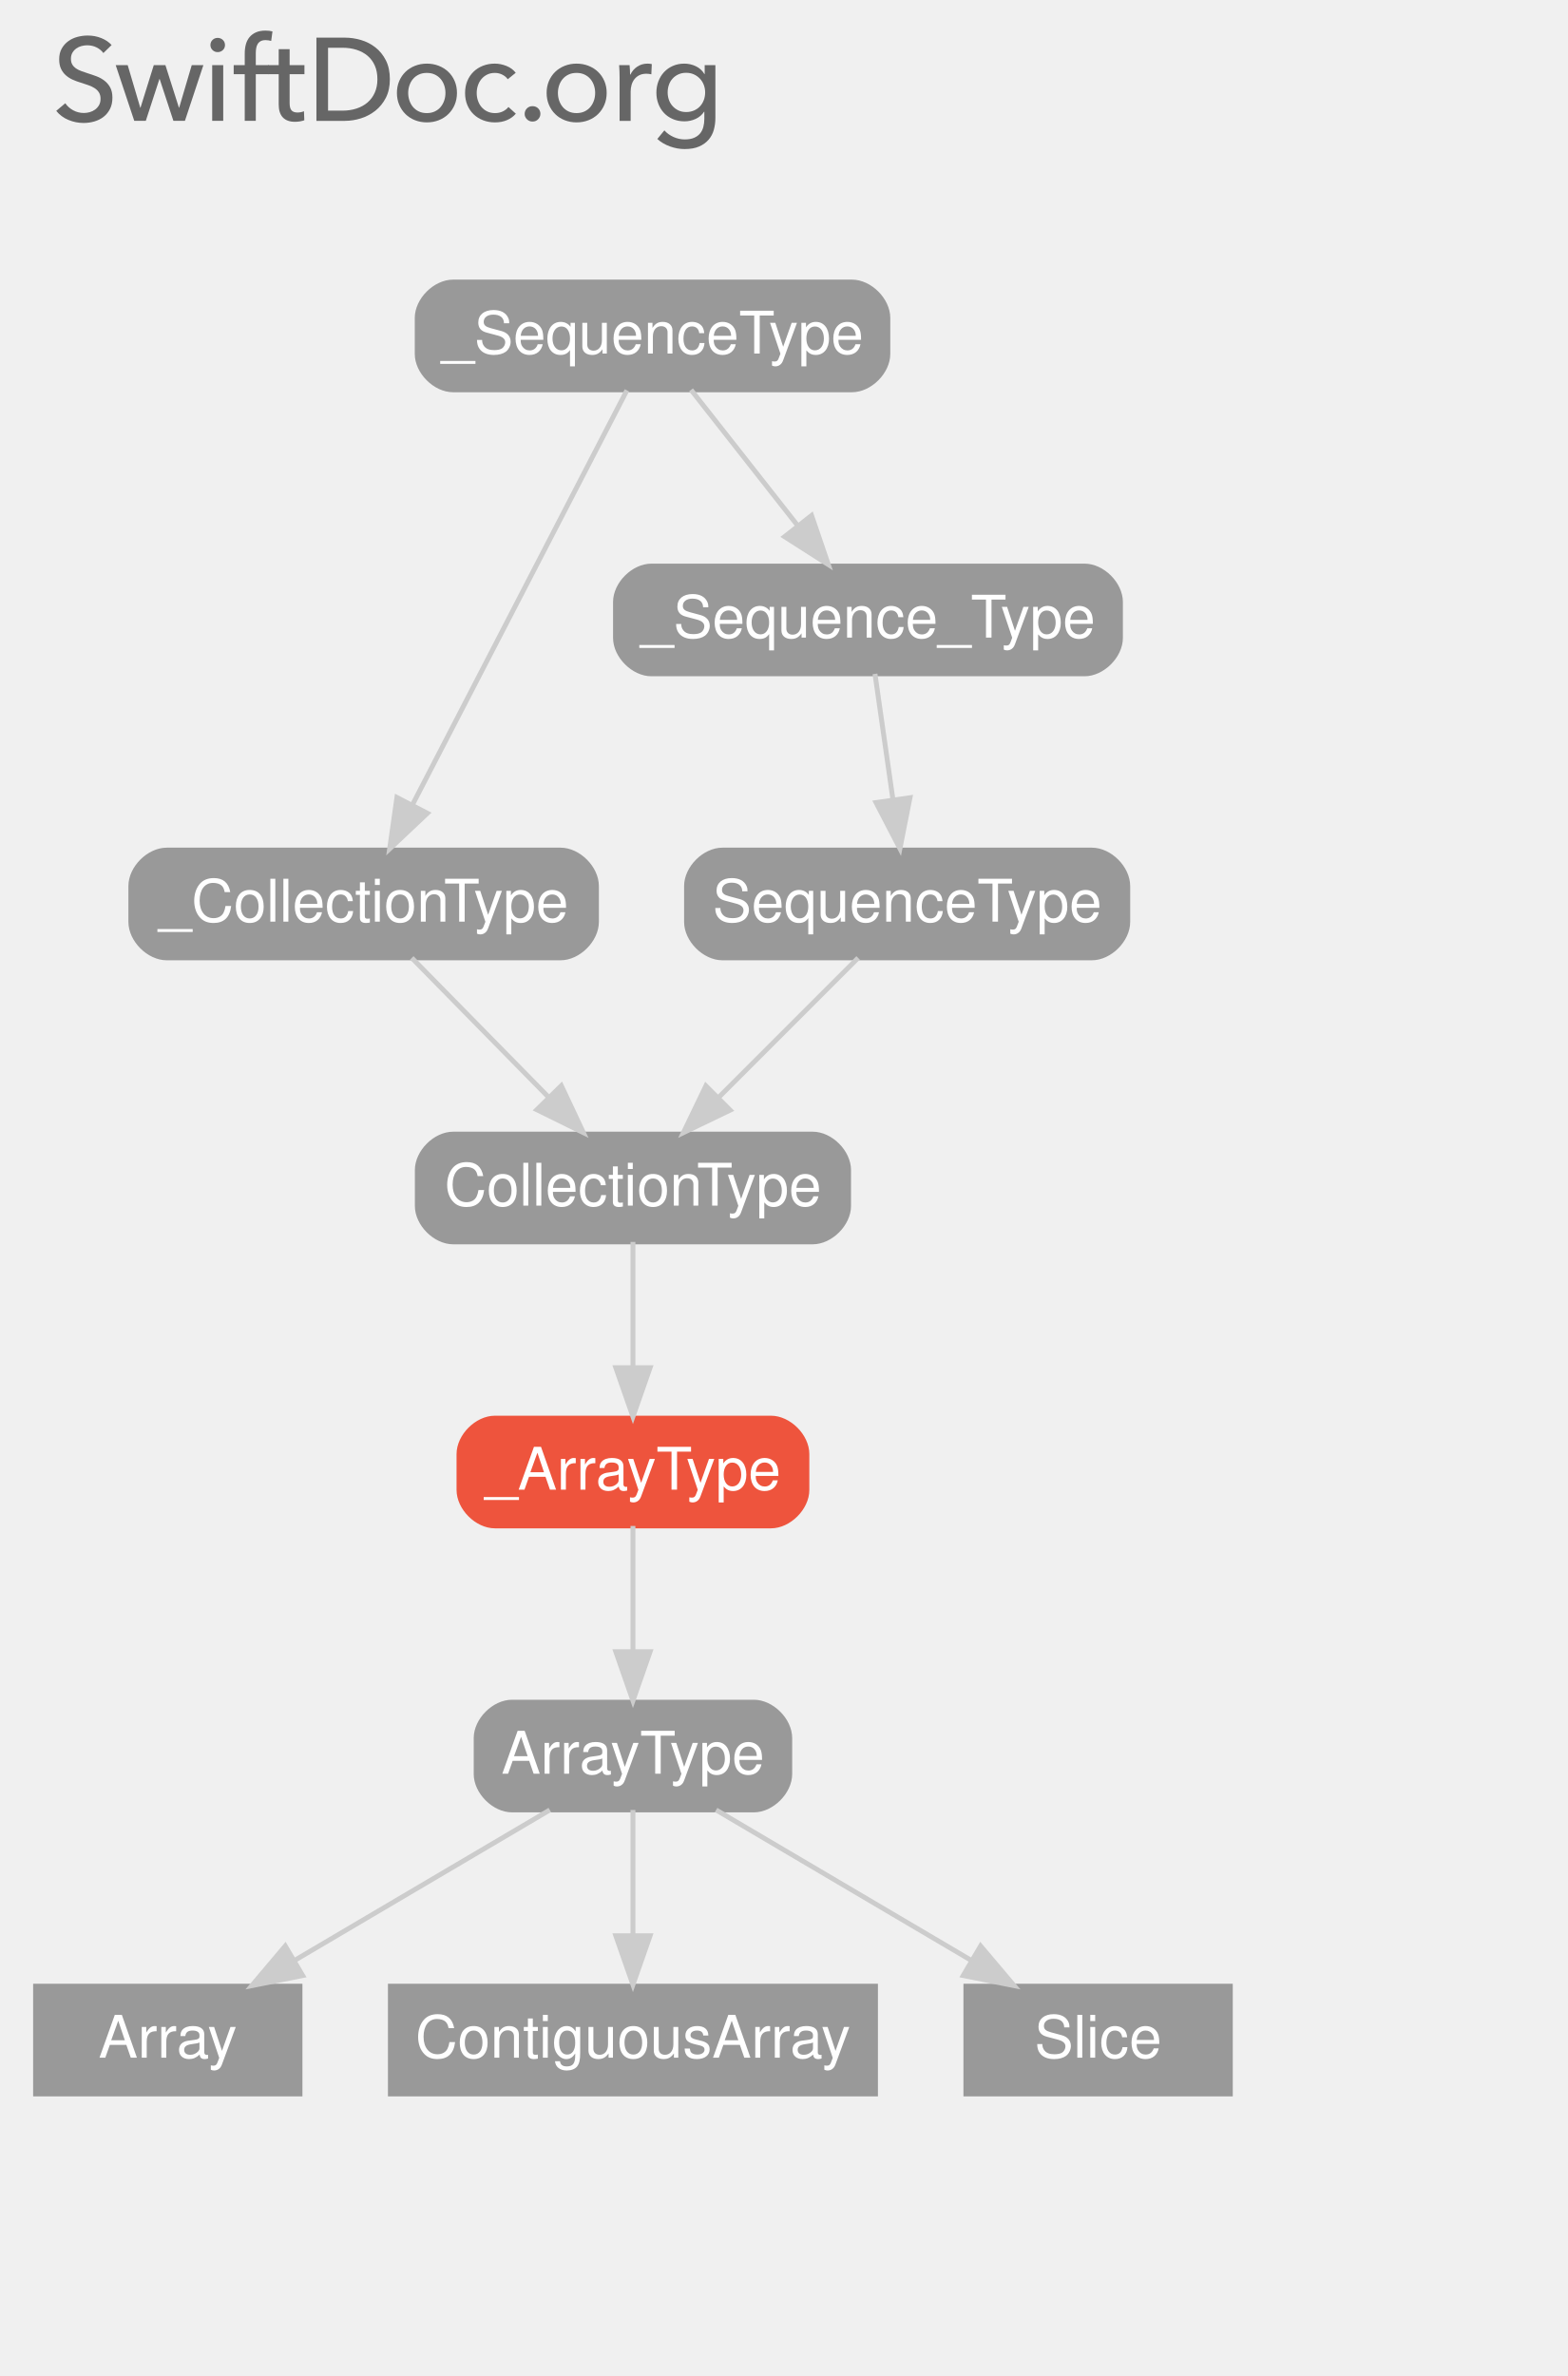
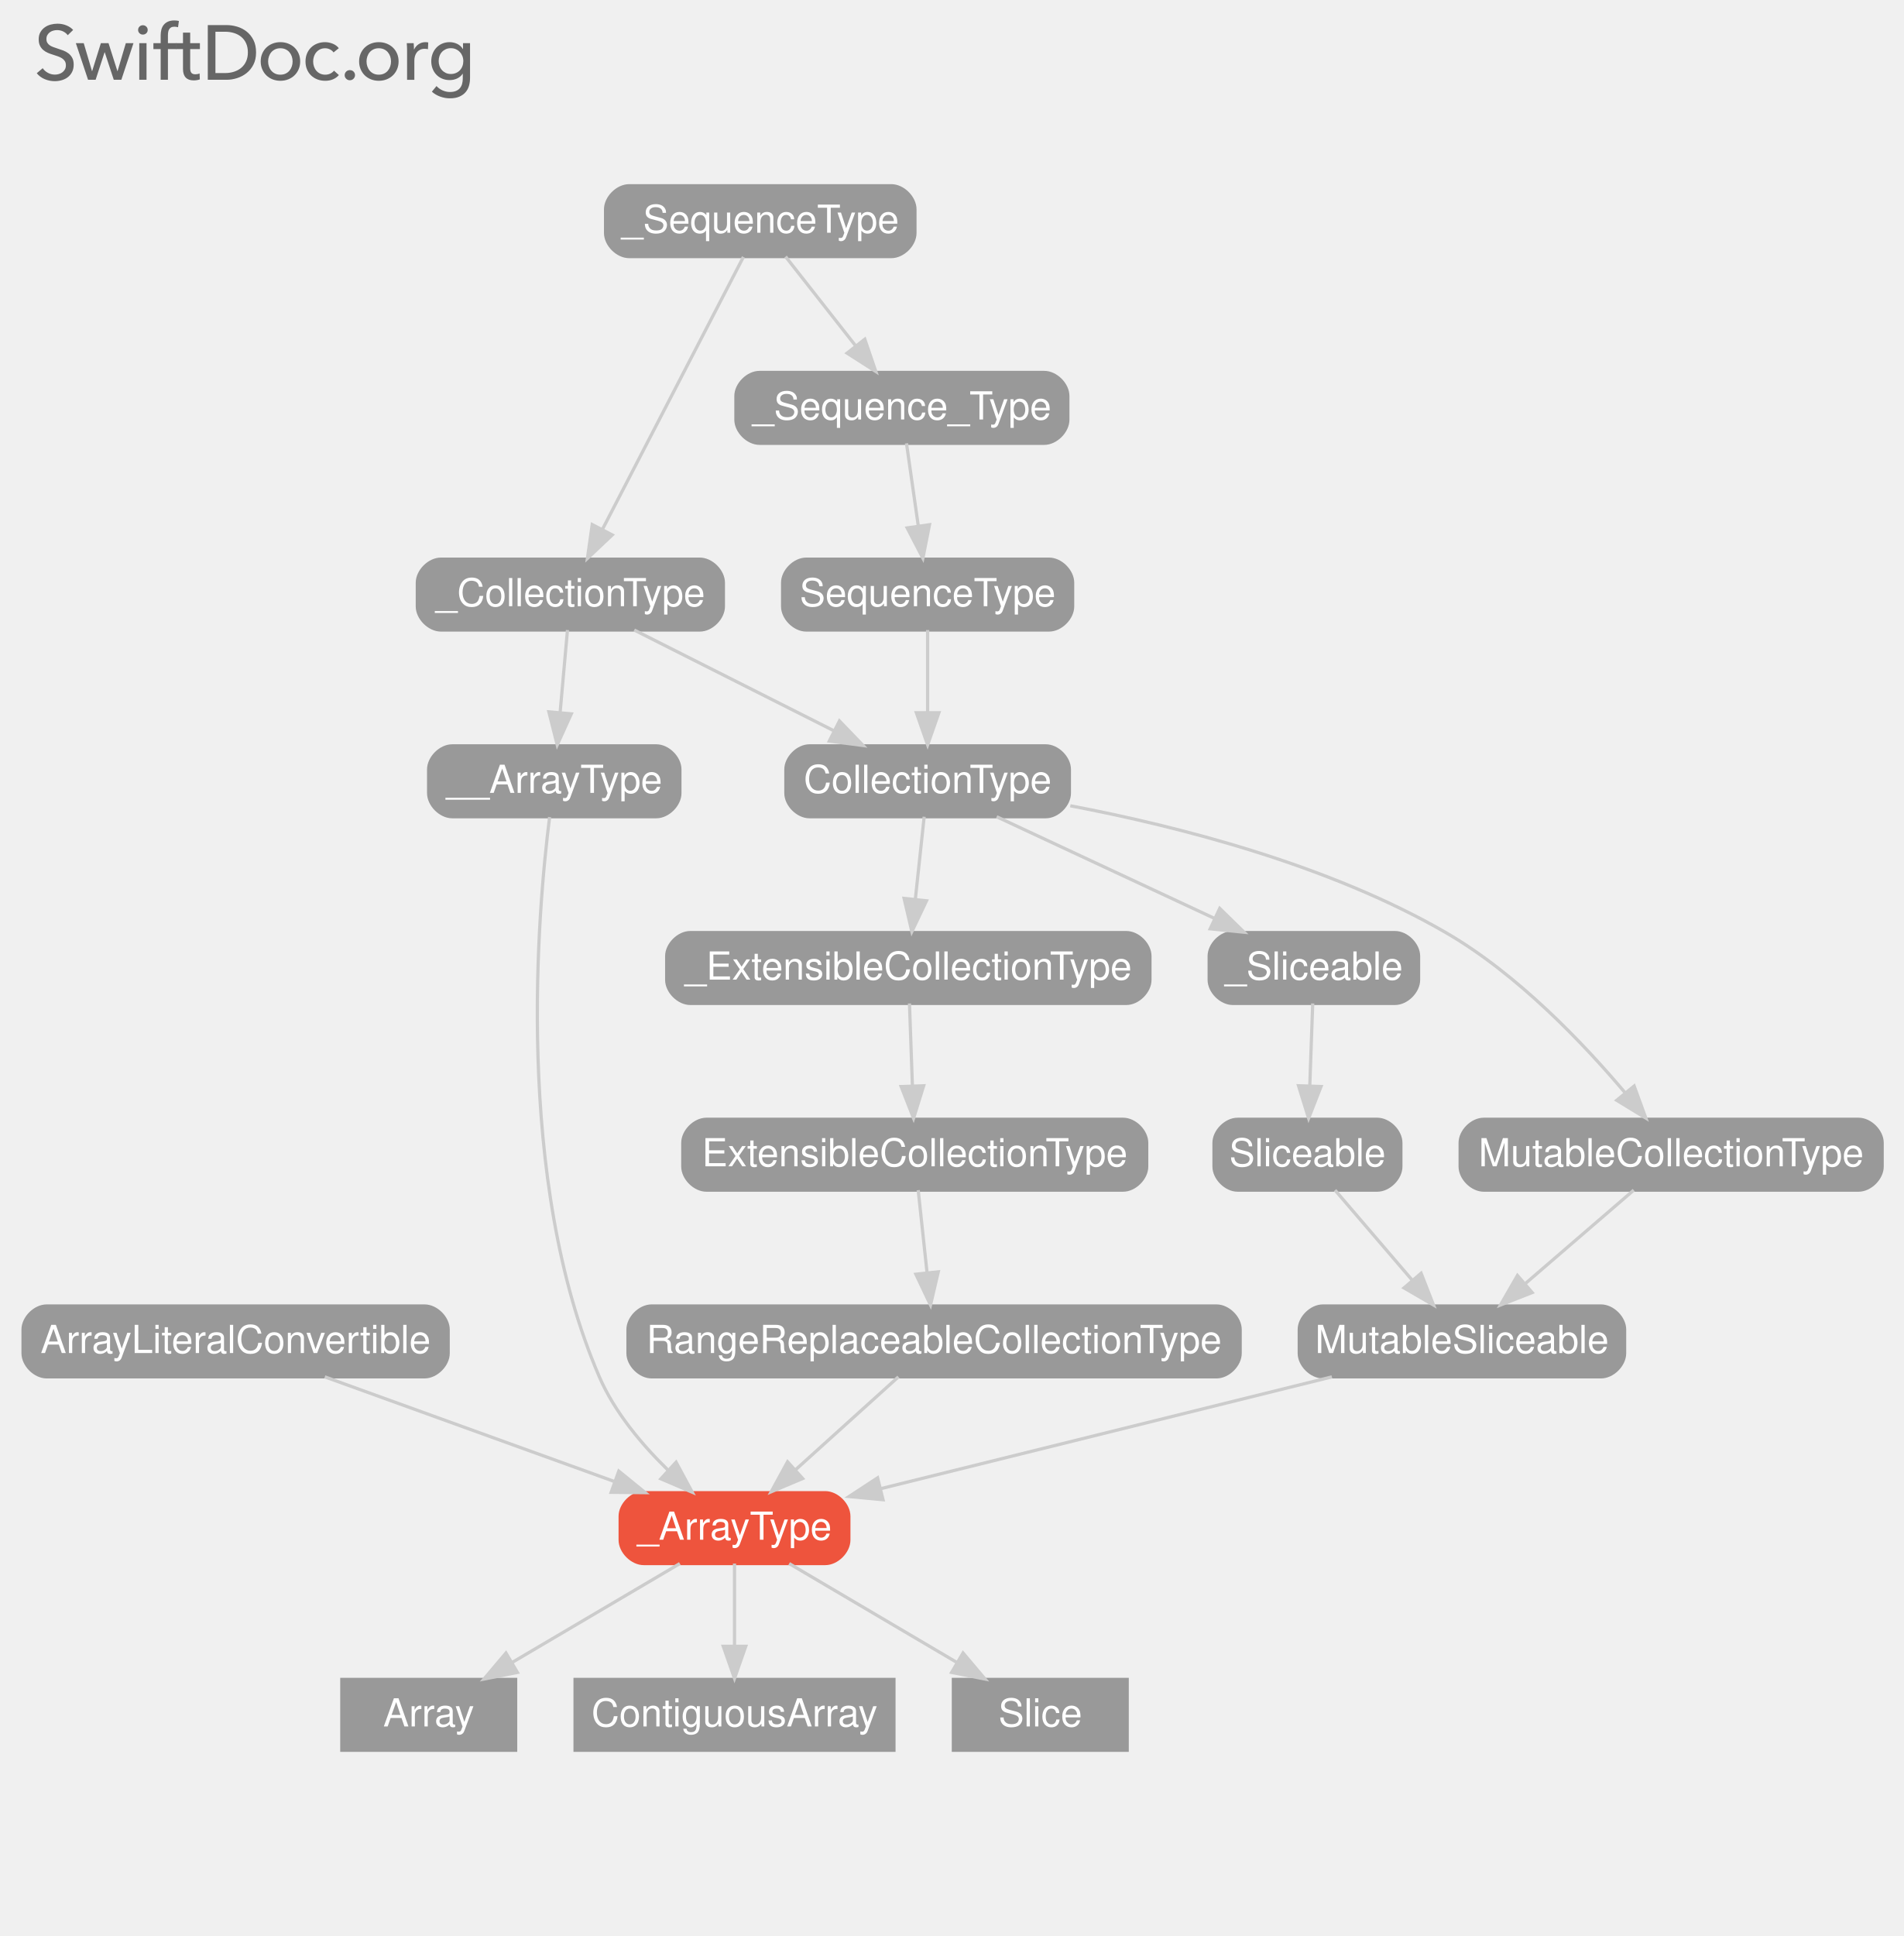
- <svg xmlns="http://www.w3.org/2000/svg" xmlns:xlink="http://www.w3.org/1999/xlink" width="320pt" height="485pt" viewBox="0.00 0.00 320.0 485.20">
-   <g id="graph0" class="graph" transform="scale(1 1) rotate(0) translate(7.2 427.6)">
-     <g transform="translate(0 -427.6)">
+ <svg xmlns="http://www.w3.org/2000/svg" xmlns:xlink="http://www.w3.org/1999/xlink" width="591pt" height="601pt" viewBox="0.00 0.00 591.40 601.20">
+   <g id="graph0" class="graph" transform="scale(1 1) rotate(0) translate(7.2 543.6)">
+     <g transform="translate(0 -543.6)">
      <g>
        <path fill="#666666" d="M13.846,10.832c-0.336-0.464-0.792-0.844-1.368-1.14s-1.224-0.444-1.944-0.444         c-0.384,0-0.772,0.052-1.164,0.156C8.977,9.509,8.622,9.677,8.301,9.908c-0.32,0.232-0.58,0.52-0.78,0.864         c-0.2,0.344-0.3,0.756-0.3,1.236c0,0.464,0.092,0.852,0.276,1.164c0.184,0.312,0.432,0.576,0.744,0.792s0.68,0.4,1.104,0.552         c0.423,0.152,0.876,0.309,1.356,0.468c0.576,0.177,1.16,0.376,1.752,0.601c0.592,0.224,1.128,0.52,1.608,0.888         s0.872,0.828,1.176,1.38s0.456,1.252,0.456,2.101c0,0.88-0.164,1.644-0.492,2.292c-0.328,0.647-0.765,1.184-1.308,1.607         c-0.544,0.424-1.172,0.74-1.884,0.948s-1.444,0.312-2.196,0.312c-1.072,0-2.108-0.208-3.108-0.624         c-1-0.415-1.828-1.031-2.484-1.848l1.848-1.56c0.4,0.592,0.936,1.071,1.608,1.439c0.672,0.368,1.399,0.552,2.184,0.552         c0.4,0,0.8-0.056,1.2-0.168c0.4-0.111,0.764-0.288,1.092-0.527c0.328-0.24,0.596-0.54,0.804-0.9         c0.208-0.36,0.312-0.796,0.312-1.308s-0.108-0.94-0.324-1.284c-0.216-0.344-0.508-0.636-0.876-0.876s-0.796-0.444-1.284-0.612         c-0.488-0.168-1.004-0.34-1.548-0.516c-0.544-0.16-1.08-0.356-1.608-0.588c-0.528-0.232-1-0.528-1.416-0.889         c-0.416-0.359-0.752-0.804-1.008-1.332c-0.256-0.527-0.384-1.184-0.384-1.968c0-0.848,0.172-1.576,0.516-2.184         c0.344-0.608,0.792-1.112,1.344-1.512c0.552-0.4,1.176-0.692,1.872-0.876c0.696-0.184,1.396-0.276,2.1-0.276         c0.992,0,1.92,0.176,2.784,0.528c0.864,0.352,1.56,0.824,2.088,1.416L13.846,10.832z" />
        <path fill="#666666" d="M18.813,13.304l2.568,8.688h0.048l2.712-8.688h2.376l2.76,8.688h0.048l2.568-8.688h2.376L30.501,24.68         h-2.352l-2.808-8.544h-0.048l-2.784,8.544h-2.352l-3.792-11.376H18.813z" />
        <path fill="#666666" d="M38.685,9.2c0,0.416-0.147,0.76-0.44,1.032c-0.294,0.272-0.647,0.408-1.06,0.408s-0.762-0.14-1.047-0.42         c-0.286-0.28-0.429-0.62-0.429-1.02c0-0.416,0.143-0.764,0.429-1.044c0.286-0.28,0.635-0.42,1.047-0.42s0.766,0.14,1.06,0.42         C38.538,8.437,38.685,8.784,38.685,9.2z M38.325,24.68h-2.256V13.304h2.256V24.68z" />
        <path fill="#666666" d="M47.613,15.152h-2.64v9.528h-2.256v-9.528h-2.256v-1.848h2.256v-2.376c0-0.672,0.076-1.292,0.228-1.86         c0.152-0.568,0.4-1.06,0.744-1.476c0.344-0.416,0.784-0.744,1.32-0.984c0.536-0.24,1.188-0.36,1.956-0.36         c0.544,0,1.016,0.056,1.416,0.168l-0.264,1.944c-0.176-0.048-0.352-0.088-0.528-0.12c-0.176-0.032-0.376-0.048-0.6-0.048         c-0.432,0-0.78,0.076-1.044,0.228c-0.264,0.152-0.468,0.356-0.612,0.612s-0.24,0.548-0.288,0.876         c-0.048,0.328-0.072,0.668-0.072,1.02v2.376h2.64V15.152z" />
        <path fill="#666666" d="M54.909,15.152h-3.024v5.91c0,0.687,0.128,1.177,0.384,1.472c0.256,0.295,0.664,0.442,1.224,0.442         c0.208,0,0.432-0.021,0.672-0.065c0.24-0.044,0.456-0.11,0.648-0.198l0.072,1.848c-0.272,0.096-0.572,0.172-0.9,0.229         c-0.328,0.056-0.668,0.084-1.02,0.084c-1.072,0-1.892-0.296-2.46-0.889c-0.568-0.592-0.852-1.479-0.852-2.664v-6.168h-2.184         v-1.848h2.184V10.04h2.232v3.264h3.024V15.152z" />
        <path fill="#666666" d="M57.356,7.688h5.832c1.088,0,2.176,0.16,3.264,0.48c1.088,0.32,2.072,0.824,2.952,1.512         s1.592,1.568,2.136,2.64c0.544,1.072,0.816,2.36,0.816,3.864c0,1.456-0.272,2.716-0.816,3.78s-1.256,1.943-2.136,2.64         s-1.864,1.216-2.952,1.561c-1.088,0.344-2.176,0.516-3.264,0.516h-5.832V7.688z M59.732,22.593h2.976         c1.024,0,1.972-0.145,2.844-0.432c0.872-0.288,1.624-0.704,2.256-1.248c0.632-0.544,1.124-1.216,1.476-2.017         c0.352-0.8,0.528-1.704,0.528-2.712c0-1.056-0.176-1.983-0.528-2.784c-0.353-0.8-0.844-1.468-1.476-2.004         c-0.632-0.536-1.384-0.944-2.256-1.224s-1.82-0.42-2.844-0.42h-2.976V22.593z" />
        <path fill="#666666" d="M86.06,18.969c0,0.88-0.156,1.688-0.468,2.424c-0.312,0.736-0.744,1.372-1.296,1.908         c-0.552,0.536-1.204,0.952-1.956,1.248c-0.752,0.296-1.56,0.443-2.424,0.443c-0.864,0-1.672-0.147-2.424-0.443         c-0.752-0.296-1.4-0.712-1.944-1.248c-0.544-0.536-0.972-1.172-1.284-1.908c-0.312-0.735-0.468-1.544-0.468-2.424         s0.156-1.684,0.468-2.412c0.312-0.728,0.74-1.356,1.284-1.884c0.543-0.528,1.191-0.939,1.944-1.236         c0.752-0.296,1.56-0.444,2.424-0.444c0.864,0,1.672,0.148,2.424,0.444c0.752,0.297,1.404,0.708,1.956,1.236         c0.552,0.527,0.984,1.156,1.296,1.884C85.904,17.285,86.06,18.089,86.06,18.969z M83.708,18.98c0-0.542-0.084-1.061-0.252-1.556         c-0.169-0.494-0.414-0.929-0.734-1.304s-0.718-0.674-1.192-0.897s-1.015-0.335-1.625-0.335c-0.61,0-1.152,0.111-1.625,0.335         c-0.474,0.224-0.871,0.522-1.191,0.897c-0.321,0.375-0.566,0.81-0.734,1.304C76.184,17.92,76.1,18.438,76.1,18.98         c0,0.543,0.084,1.062,0.253,1.556c0.168,0.495,0.413,0.934,0.734,1.316c0.321,0.383,0.718,0.686,1.191,0.909         c0.473,0.224,1.015,0.335,1.625,0.335c0.61,0,1.151-0.111,1.625-0.335s0.871-0.526,1.192-0.909s0.565-0.821,0.734-1.316         C83.624,20.042,83.708,19.523,83.708,18.98z" />
        <path fill="#666666" d="M96.428,16.184c-0.24-0.368-0.6-0.676-1.08-0.924s-0.992-0.372-1.536-0.372         c-0.592,0-1.116,0.112-1.572,0.336c-0.456,0.225-0.844,0.524-1.164,0.9c-0.32,0.376-0.564,0.812-0.732,1.308         s-0.252,1.017-0.252,1.56c0,0.545,0.084,1.064,0.252,1.561s0.412,0.933,0.732,1.308c0.32,0.376,0.712,0.677,1.176,0.9         c0.464,0.225,0.992,0.336,1.584,0.336c0.576,0,1.1-0.111,1.572-0.336c0.472-0.224,0.86-0.528,1.164-0.912l1.512,1.368         c-0.48,0.561-1.08,0.996-1.8,1.308c-0.72,0.312-1.536,0.468-2.448,0.468c-0.88,0-1.692-0.144-2.436-0.432         c-0.744-0.288-1.388-0.691-1.932-1.212c-0.544-0.52-0.972-1.147-1.284-1.884s-0.468-1.561-0.468-2.473         c0-0.896,0.152-1.711,0.456-2.447c0.304-0.736,0.728-1.368,1.272-1.896c0.543-0.527,1.188-0.936,1.932-1.224         c0.744-0.288,1.548-0.433,2.412-0.433c0.8,0,1.596,0.16,2.388,0.48s1.419,0.784,1.884,1.392L96.428,16.184z" />
        <path fill="#666666" d="M103.1,23.24c0,0.417-0.152,0.784-0.456,1.104c-0.304,0.32-0.688,0.479-1.152,0.479         c-0.448,0-0.828-0.155-1.14-0.468c-0.312-0.312-0.468-0.676-0.468-1.092c0-0.432,0.152-0.804,0.456-1.116         c0.304-0.312,0.688-0.468,1.152-0.468c0.464,0,0.848,0.152,1.152,0.456C102.947,22.44,103.1,22.808,103.1,23.24z" />
        <path fill="#666666" d="M116.635,18.969c0,0.88-0.156,1.688-0.468,2.424c-0.312,0.736-0.744,1.372-1.296,1.908         c-0.552,0.536-1.204,0.952-1.956,1.248c-0.752,0.296-1.56,0.443-2.424,0.443c-0.864,0-1.672-0.147-2.424-0.443         c-0.752-0.296-1.4-0.712-1.944-1.248c-0.544-0.536-0.972-1.172-1.284-1.908c-0.312-0.735-0.468-1.544-0.468-2.424         s0.156-1.684,0.468-2.412c0.312-0.728,0.74-1.356,1.284-1.884c0.543-0.528,1.191-0.939,1.944-1.236         c0.752-0.296,1.56-0.444,2.424-0.444c0.864,0,1.672,0.148,2.424,0.444c0.752,0.297,1.404,0.708,1.956,1.236         c0.552,0.527,0.984,1.156,1.296,1.884C116.479,17.285,116.635,18.089,116.635,18.969z M114.283,18.98         c0-0.542-0.084-1.061-0.252-1.556c-0.169-0.494-0.414-0.929-0.734-1.304s-0.718-0.674-1.192-0.897s-1.015-0.335-1.625-0.335         c-0.61,0-1.152,0.111-1.625,0.335c-0.474,0.224-0.871,0.522-1.191,0.897c-0.321,0.375-0.566,0.81-0.734,1.304         c-0.169,0.495-0.253,1.014-0.253,1.556c0,0.543,0.084,1.062,0.253,1.556c0.168,0.495,0.413,0.934,0.734,1.316         c0.321,0.383,0.718,0.686,1.191,0.909c0.473,0.224,1.015,0.335,1.625,0.335c0.61,0,1.151-0.111,1.625-0.335         s0.871-0.526,1.192-0.909s0.565-0.821,0.734-1.316C114.199,20.042,114.283,19.523,114.283,18.98z" />
        <path fill="#666666" d="M119.251,14.577c-0.016-0.48-0.04-0.904-0.072-1.272h2.136c0.032,0.288,0.056,0.62,0.072,0.996         c0.016,0.376,0.024,0.684,0.024,0.924h0.072c0.32-0.672,0.788-1.212,1.404-1.62c0.616-0.408,1.308-0.612,2.076-0.612         c0.352,0,0.648,0.033,0.888,0.097l-0.096,2.088c-0.32-0.08-0.664-0.12-1.032-0.12c-0.544,0-1.016,0.101-1.416,0.3         c-0.4,0.2-0.732,0.468-0.996,0.805c-0.264,0.336-0.46,0.724-0.588,1.163c-0.128,0.44-0.192,0.9-0.192,1.381v5.976h-2.256v-8.928         C119.275,15.449,119.267,15.056,119.251,14.577z" />
        <path fill="#666666" d="M128.419,26.625c0.496,0.56,1.116,1.008,1.86,1.344c0.744,0.336,1.508,0.504,2.292,0.504         c0.752,0,1.384-0.108,1.896-0.324s0.924-0.512,1.236-0.888s0.536-0.82,0.672-1.332c0.136-0.513,0.204-1.064,0.204-1.656v-1.464         h-0.048c-0.416,0.641-0.984,1.128-1.704,1.464c-0.72,0.336-1.488,0.504-2.304,0.504c-0.864,0-1.652-0.151-2.364-0.456         c-0.712-0.304-1.316-0.72-1.812-1.248c-0.496-0.527-0.88-1.147-1.152-1.859s-0.408-1.477-0.408-2.292         c0-0.816,0.136-1.584,0.408-2.305c0.272-0.72,0.656-1.348,1.152-1.884c0.496-0.535,1.096-0.96,1.8-1.271         c0.704-0.312,1.488-0.469,2.352-0.469c0.816,0,1.596,0.177,2.34,0.528c0.744,0.353,1.332,0.888,1.764,1.608h0.048v-1.824h2.184         v10.8c0,0.832-0.104,1.628-0.312,2.388c-0.208,0.76-0.56,1.433-1.056,2.017s-1.144,1.052-1.944,1.404         c-0.8,0.352-1.792,0.527-2.976,0.527c-0.992,0-1.988-0.18-2.988-0.54c-1-0.359-1.86-0.868-2.58-1.523L128.419,26.625z          M129.091,18.873c0,0.527,0.084,1.031,0.253,1.512c0.168,0.479,0.417,0.904,0.746,1.271c0.329,0.369,0.726,0.664,1.192,0.889         c0.465,0.224,0.995,0.336,1.589,0.336c0.577,0,1.107-0.104,1.589-0.312c0.481-0.207,0.891-0.491,1.228-0.852         s0.598-0.784,0.782-1.272c0.185-0.487,0.277-1.012,0.277-1.571c0-0.544-0.093-1.057-0.277-1.536         c-0.185-0.48-0.449-0.904-0.794-1.272c-0.345-0.367-0.755-0.66-1.228-0.876c-0.474-0.216-1-0.324-1.577-0.324         c-0.594,0-1.124,0.108-1.589,0.324c-0.466,0.216-0.863,0.504-1.192,0.864s-0.578,0.784-0.746,1.271         C129.175,17.812,129.091,18.329,129.091,18.873z" />
      </g>
      <g>
        <a xlink:href="/" pointer-events="all" target="_top">
          <polygon fill="none" points="0,0 145,0 145,35 0,35 0,0" />
        </a>
      </g>
    </g>
    <g id="node1" class="node">
      <g id="a_node1">
        <a xlink:href="/type/Array/" target="_top">
-           <polygon fill="#999999" stroke="#999999" points="54,-22 0,-22 0,-0 54,-0 54,-22" />
-           <text text-anchor="middle" x="27" y="-7.4" font-family="Helvetica,sans-Serif" font-size="12.00" fill="white">Array</text>
+           <polygon fill="#999999" stroke="#999999" points="153,-22 99,-22 99,-0 153,-0 153,-22" />
+           <text text-anchor="middle" x="126" y="-7.4" font-family="Helvetica,sans-Serif" font-size="12.00" fill="white">Array</text>
        </a>
      </g>
    </g>
    <g id="node2" class="node">
      <g id="a_node2">
-         <a xlink:href="/protocol/ArrayType/" target="_top">
-           <path fill="#999999" stroke="#999999" d="M146.687,-80C146.687,-80 97.313,-80 97.313,-80 93.647,-80 89.98,-76.333 89.98,-72.667 89.98,-72.667 89.98,-65.333 89.98,-65.333 89.98,-61.667 93.647,-58 97.313,-58 97.313,-58 146.687,-58 146.687,-58 150.353,-58 154.02,-61.667 154.02,-65.333 154.02,-65.333 154.02,-72.667 154.02,-72.667 154.02,-76.333 150.353,-80 146.687,-80" />
-           <text text-anchor="middle" x="122" y="-65.4" font-family="Helvetica,sans-Serif" font-size="12.00" fill="white">ArrayType</text>
-         </a>
-       </g>
-     </g>
-     <g id="edge2" class="edge">
-       <path fill="none" stroke="#cccccc" d="M105.016,-57.988C90.516,-49.441 69.437,-37.016 52.844,-27.234" />
-       <polygon fill="#cccccc" stroke="#cccccc" points="54.549,-24.177 44.157,-22.114 50.995,-30.207 54.549,-24.177" />
+         <a xlink:href="/protocol/ArrayLiteralConvertible/" target="_top">
+           <path fill="#999999" stroke="#999999" d="M124.705,-138C124.705,-138 7.295,-138 7.295,-138 3.629,-138 -0.038,-134.333 -0.038,-130.667 -0.038,-130.667 -0.038,-123.333 -0.038,-123.333 -0.038,-119.667 3.629,-116 7.295,-116 7.295,-116 124.705,-116 124.705,-116 128.371,-116 132.038,-119.667 132.038,-123.333 132.038,-123.333 132.038,-130.667 132.038,-130.667 132.038,-134.333 128.371,-138 124.705,-138" />
+           <text text-anchor="middle" x="66" y="-123.4" font-family="Helvetica,sans-Serif" font-size="12.00" fill="white">ArrayLiteralConvertible</text>
+         </a>
+       </g>
+     </g>
+     <g id="node12" class="node">
+       <g id="a_node12">
+         <a xlink:href="/protocol/_ArrayType/" target="_top">
+           <path fill="#ee543d" stroke="#ee543d" d="M249.19,-80C249.19,-80 192.81,-80 192.81,-80 189.144,-80 185.477,-76.333 185.477,-72.667 185.477,-72.667 185.477,-65.333 185.477,-65.333 185.477,-61.667 189.144,-58 192.81,-58 192.81,-58 249.19,-58 249.19,-58 252.856,-58 256.523,-61.667 256.523,-65.333 256.523,-65.333 256.523,-72.667 256.523,-72.667 256.523,-76.333 252.856,-80 249.19,-80" />
+           <text text-anchor="middle" x="221" y="-65.4" font-family="Helvetica,sans-Serif" font-size="12.00" fill="white">_ArrayType</text>
+         </a>
+       </g>
+     </g>
+     <g id="edge7" class="edge">
+       <path fill="none" stroke="#cccccc" d="M93.711,-115.988C118.761,-106.938 155.845,-93.54 183.532,-83.537" />
+       <polygon fill="#cccccc" stroke="#cccccc" points="185.052,-86.709 193.268,-80.019 182.674,-80.126 185.052,-86.709" />
+     </g>
+     <g id="node3" class="node">
+       <g id="a_node3">
+         <a xlink:href="/protocol/CollectionType/" target="_top">
+           <path fill="#999999" stroke="#999999" d="M317.704,-312C317.704,-312 244.296,-312 244.296,-312 240.63,-312 236.963,-308.333 236.963,-304.667 236.963,-304.667 236.963,-297.333 236.963,-297.333 236.963,-293.667 240.63,-290 244.296,-290 244.296,-290 317.704,-290 317.704,-290 321.37,-290 325.037,-293.667 325.037,-297.333 325.037,-297.333 325.037,-304.667 325.037,-304.667 325.037,-308.333 321.37,-312 317.704,-312" />
+           <text text-anchor="middle" x="281" y="-297.4" font-family="Helvetica,sans-Serif" font-size="12.00" fill="white">CollectionType</text>
+         </a>
+       </g>
+     </g>
+     <g id="node6" class="node">
+       <g id="a_node6">
+         <a xlink:href="/protocol/MutableCollectionType/" target="_top">
+           <path fill="#999999" stroke="#999999" d="M570.221,-196C570.221,-196 453.779,-196 453.779,-196 450.112,-196 446.446,-192.333 446.446,-188.667 446.446,-188.667 446.446,-181.333 446.446,-181.333 446.446,-177.667 450.112,-174 453.779,-174 453.779,-174 570.221,-174 570.221,-174 573.888,-174 577.554,-177.667 577.554,-181.333 577.554,-181.333 577.554,-188.667 577.554,-188.667 577.554,-192.333 573.888,-196 570.221,-196" />
+           <text text-anchor="middle" x="512" y="-181.4" font-family="Helvetica,sans-Serif" font-size="12.00" fill="white">MutableCollectionType</text>
+         </a>
+       </g>
+     </g>
+     <g id="edge21" class="edge">
+       <path fill="none" stroke="#cccccc" d="M325.33,-293.396C359.034,-286.983 405.643,-275.04 442,-254 464.272,-241.112 484.755,-219.582 497.733,-204.201" />
+       <polygon fill="#cccccc" stroke="#cccccc" points="500.507,-206.337 504.134,-196.382 495.091,-201.902 500.507,-206.337" />
+     </g>
+     <g id="node14" class="node">
+       <g id="a_node14">
+         <a xlink:href="/protocol/_ExtensibleCollectionType/" target="_top">
+           <path fill="#999999" stroke="#999999" d="M342.733,-254C342.733,-254 207.267,-254 207.267,-254 203.601,-254 199.934,-250.333 199.934,-246.667 199.934,-246.667 199.934,-239.333 199.934,-239.333 199.934,-235.667 203.601,-232 207.267,-232 207.267,-232 342.733,-232 342.733,-232 346.399,-232 350.066,-235.667 350.066,-239.333 350.066,-239.333 350.066,-246.667 350.066,-246.667 350.066,-250.333 346.399,-254 342.733,-254" />
+           <text text-anchor="middle" x="275" y="-239.4" font-family="Helvetica,sans-Serif" font-size="12.00" fill="white">_ExtensibleCollectionType</text>
+         </a>
+       </g>
+     </g>
+     <g id="edge12" class="edge">
+       <path fill="none" stroke="#cccccc" d="M279.927,-289.988C279.169,-282.91 278.126,-273.171 277.194,-264.478" />
+       <polygon fill="#cccccc" stroke="#cccccc" points="280.649,-263.874 276.104,-254.304 273.689,-264.62 280.649,-263.874" />
+     </g>
+     <g id="node17" class="node">
+       <g id="a_node17">
+         <a xlink:href="/protocol/_Sliceable/" target="_top">
+           <path fill="#999999" stroke="#999999" d="M426.194,-254C426.194,-254 375.806,-254 375.806,-254 372.139,-254 368.473,-250.333 368.473,-246.667 368.473,-246.667 368.473,-239.333 368.473,-239.333 368.473,-235.667 372.139,-232 375.806,-232 375.806,-232 426.194,-232 426.194,-232 429.861,-232 433.527,-235.667 433.527,-239.333 433.527,-239.333 433.527,-246.667 433.527,-246.667 433.527,-250.333 429.861,-254 426.194,-254" />
+           <text text-anchor="middle" x="401" y="-239.4" font-family="Helvetica,sans-Serif" font-size="12.00" fill="white">_Sliceable</text>
+         </a>
+       </g>
+     </g>
+     <g id="edge20" class="edge">
+       <path fill="none" stroke="#cccccc" d="M302.454,-289.988C321.278,-281.204 348.881,-268.322 370.088,-258.425" />
+       <polygon fill="#cccccc" stroke="#cccccc" points="371.746,-261.514 379.328,-254.114 368.786,-255.171 371.746,-261.514" />
    </g>
    <g id="node4" class="node">
      <g id="a_node4">
        <a xlink:href="/type/ContiguousArray/" target="_top">
-           <polygon fill="#999999" stroke="#999999" points="171.534,-22 72.466,-22 72.466,-0 171.534,-0 171.534,-22" />
-           <text text-anchor="middle" x="122" y="-7.4" font-family="Helvetica,sans-Serif" font-size="12.00" fill="white">ContiguousArray</text>
-         </a>
-       </g>
-     </g>
-     <g id="edge3" class="edge">
-       <path fill="none" stroke="#cccccc" d="M122,-57.988C122,-50.91 122,-41.171 122,-32.478" />
-       <polygon fill="#cccccc" stroke="#cccccc" points="125.5,-32.304 122,-22.304 118.5,-32.304 125.5,-32.304" />
-     </g>
-     <g id="node6" class="node">
-       <g id="a_node6">
-         <a xlink:href="/type/Slice/" target="_top">
-           <polygon fill="#999999" stroke="#999999" points="244,-22 190,-22 190,-0 244,-0 244,-22" />
-           <text text-anchor="middle" x="217" y="-7.4" font-family="Helvetica,sans-Serif" font-size="12.00" fill="white">Slice</text>
-         </a>
-       </g>
-     </g>
-     <g id="edge4" class="edge">
-       <path fill="none" stroke="#cccccc" d="M138.984,-57.988C153.484,-49.441 174.563,-37.016 191.156,-27.234" />
-       <polygon fill="#cccccc" stroke="#cccccc" points="193.005,-30.207 199.843,-22.114 189.451,-24.177 193.005,-30.207" />
-     </g>
-     <g id="node3" class="node">
-       <g id="a_node3">
-         <a xlink:href="/protocol/CollectionType/" target="_top">
-           <path fill="#999999" stroke="#999999" d="M158.704,-196C158.704,-196 85.296,-196 85.296,-196 81.629,-196 77.963,-192.333 77.963,-188.667 77.963,-188.667 77.963,-181.333 77.963,-181.333 77.963,-177.667 81.629,-174 85.296,-174 85.296,-174 158.704,-174 158.704,-174 162.37,-174 166.037,-177.667 166.037,-181.333 166.037,-181.333 166.037,-188.667 166.037,-188.667 166.037,-192.333 162.37,-196 158.704,-196" />
-           <text text-anchor="middle" x="122" y="-181.4" font-family="Helvetica,sans-Serif" font-size="12.00" fill="white">CollectionType</text>
-         </a>
-       </g>
+           <polygon fill="#999999" stroke="#999999" points="270.534,-22 171.466,-22 171.466,-0 270.534,-0 270.534,-22" />
+           <text text-anchor="middle" x="221" y="-7.4" font-family="Helvetica,sans-Serif" font-size="12.00" fill="white">ContiguousArray</text>
+         </a>
+       </g>
+     </g>
+     <g id="node5" class="node">
+       <g id="a_node5">
+         <a xlink:href="/protocol/ExtensibleCollectionType/" target="_top">
+           <path fill="#999999" stroke="#999999" d="M341.727,-196C341.727,-196 212.273,-196 212.273,-196 208.607,-196 204.94,-192.333 204.94,-188.667 204.94,-188.667 204.94,-181.333 204.94,-181.333 204.94,-177.667 208.607,-174 212.273,-174 212.273,-174 341.727,-174 341.727,-174 345.393,-174 349.06,-177.667 349.06,-181.333 349.06,-181.333 349.06,-188.667 349.06,-188.667 349.06,-192.333 345.393,-196 341.727,-196" />
+           <text text-anchor="middle" x="277" y="-181.4" font-family="Helvetica,sans-Serif" font-size="12.00" fill="white">ExtensibleCollectionType</text>
+         </a>
+       </g>
+     </g>
+     <g id="node8" class="node">
+       <g id="a_node8">
+         <a xlink:href="/protocol/RangeReplaceableCollectionType/" target="_top">
+           <path fill="#999999" stroke="#999999" d="M370.76,-138C370.76,-138 195.24,-138 195.24,-138 191.573,-138 187.906,-134.333 187.906,-130.667 187.906,-130.667 187.906,-123.333 187.906,-123.333 187.906,-119.667 191.573,-116 195.24,-116 195.24,-116 370.76,-116 370.76,-116 374.427,-116 378.094,-119.667 378.094,-123.333 378.094,-123.333 378.094,-130.667 378.094,-130.667 378.094,-134.333 374.427,-138 370.76,-138" />
+           <text text-anchor="middle" x="283" y="-123.4" font-family="Helvetica,sans-Serif" font-size="12.00" fill="white">RangeReplaceableCollectionType</text>
+         </a>
+       </g>
+     </g>
+     <g id="edge10" class="edge">
+       <path fill="none" stroke="#cccccc" d="M278.073,-173.988C278.831,-166.91 279.874,-157.171 280.806,-148.478" />
+       <polygon fill="#cccccc" stroke="#cccccc" points="284.311,-148.62 281.896,-138.304 277.351,-147.874 284.311,-148.62" />
    </g>
    <g id="node7" class="node">
      <g id="a_node7">
-         <a xlink:href="/protocol/_ArrayType/" target="_top">
-           <path fill="#ee543d" stroke="#ee543d" d="M150.19,-138C150.19,-138 93.81,-138 93.81,-138 90.144,-138 86.477,-134.333 86.477,-130.667 86.477,-130.667 86.477,-123.333 86.477,-123.333 86.477,-119.667 90.144,-116 93.81,-116 93.81,-116 150.19,-116 150.19,-116 153.856,-116 157.523,-119.667 157.523,-123.333 157.523,-123.333 157.523,-130.667 157.523,-130.667 157.523,-134.333 153.856,-138 150.19,-138" />
-           <text text-anchor="middle" x="122" y="-123.4" font-family="Helvetica,sans-Serif" font-size="12.00" fill="white">_ArrayType</text>
-         </a>
-       </g>
+         <a xlink:href="/protocol/MutableSliceable/" target="_top">
+           <path fill="#999999" stroke="#999999" d="M490.208,-138C490.208,-138 403.792,-138 403.792,-138 400.126,-138 396.459,-134.333 396.459,-130.667 396.459,-130.667 396.459,-123.333 396.459,-123.333 396.459,-119.667 400.126,-116 403.792,-116 403.792,-116 490.208,-116 490.208,-116 493.874,-116 497.541,-119.667 497.541,-123.333 497.541,-123.333 497.541,-130.667 497.541,-130.667 497.541,-134.333 493.874,-138 490.208,-138" />
+           <text text-anchor="middle" x="447" y="-123.4" font-family="Helvetica,sans-Serif" font-size="12.00" fill="white">MutableSliceable</text>
+         </a>
+       </g>
+     </g>
+     <g id="edge18" class="edge">
+       <path fill="none" stroke="#cccccc" d="M500.379,-173.988C491.068,-165.966 477.791,-154.527 466.808,-145.065" />
+       <polygon fill="#cccccc" stroke="#cccccc" points="468.82,-142.179 458.96,-138.304 464.251,-147.483 468.82,-142.179" />
+     </g>
+     <g id="edge6" class="edge">
+       <path fill="none" stroke="#cccccc" d="M406.596,-115.988C367.185,-106.223 307.345,-91.395 266.331,-81.233" />
+       <polygon fill="#cccccc" stroke="#cccccc" points="267.141,-77.827 256.592,-78.819 265.457,-84.622 267.141,-77.827" />
    </g>
    <g id="edge5" class="edge">
-       <path fill="none" stroke="#cccccc" d="M122,-173.988C122,-166.91 122,-157.171 122,-148.478" />
-       <polygon fill="#cccccc" stroke="#cccccc" points="125.5,-148.304 122,-138.304 118.5,-148.304 125.5,-148.304" />
-     </g>
-     <g id="node5" class="node">
-       <g id="a_node5">
-         <a xlink:href="/protocol/SequenceType/" target="_top">
-           <path fill="#999999" stroke="#999999" d="M215.718,-254C215.718,-254 140.282,-254 140.282,-254 136.615,-254 132.949,-250.333 132.949,-246.667 132.949,-246.667 132.949,-239.333 132.949,-239.333 132.949,-235.667 136.615,-232 140.282,-232 140.282,-232 215.718,-232 215.718,-232 219.385,-232 223.051,-235.667 223.051,-239.333 223.051,-239.333 223.051,-246.667 223.051,-246.667 223.051,-250.333 219.385,-254 215.718,-254" />
-           <text text-anchor="middle" x="178" y="-239.4" font-family="Helvetica,sans-Serif" font-size="12.00" fill="white">SequenceType</text>
-         </a>
-       </g>
-     </g>
-     <g id="edge7" class="edge">
-       <path fill="none" stroke="#cccccc" d="M167.988,-231.988C160.123,-224.123 148.974,-212.974 139.624,-203.624" />
-       <polygon fill="#cccccc" stroke="#cccccc" points="141.85,-200.9 132.304,-196.304 136.9,-205.85 141.85,-200.9" />
-     </g>
-     <g id="edge1" class="edge">
-       <path fill="none" stroke="#cccccc" d="M122,-115.988C122,-108.91 122,-99.171 122,-90.478" />
-       <polygon fill="#cccccc" stroke="#cccccc" points="125.5,-90.304 122,-80.304 118.5,-90.304 125.5,-90.304" />
-     </g>
-     <g id="node8" class="node">
-       <g id="a_node8">
-         <a xlink:href="/protocol/_CollectionType/" target="_top">
-           <path fill="#999999" stroke="#999999" d="M107.208,-254C107.208,-254 26.793,-254 26.793,-254 23.126,-254 19.459,-250.333 19.459,-246.667 19.459,-246.667 19.459,-239.333 19.459,-239.333 19.459,-235.667 23.126,-232 26.793,-232 26.793,-232 107.208,-232 107.208,-232 110.874,-232 114.541,-235.667 114.541,-239.333 114.541,-239.333 114.541,-246.667 114.541,-246.667 114.541,-250.333 110.874,-254 107.208,-254" />
-           <text text-anchor="middle" x="67" y="-239.4" font-family="Helvetica,sans-Serif" font-size="12.00" fill="white">_CollectionType</text>
-         </a>
-       </g>
-     </g>
-     <g id="edge6" class="edge">
-       <path fill="none" stroke="#cccccc" d="M76.833,-231.988C84.558,-224.123 95.507,-212.974 104.691,-203.624" />
-       <polygon fill="#cccccc" stroke="#cccccc" points="107.37,-205.891 111.88,-196.304 102.376,-200.986 107.37,-205.891" />
+       <path fill="none" stroke="#cccccc" d="M271.916,-115.988C263.034,-107.966 250.369,-96.527 239.893,-87.065" />
+       <polygon fill="#cccccc" stroke="#cccccc" points="242.175,-84.409 232.408,-80.304 237.483,-89.604 242.175,-84.409" />
    </g>
    <g id="node9" class="node">
      <g id="a_node9">
-         <a xlink:href="/protocol/_SequenceType/" target="_top">
-           <path fill="#999999" stroke="#999999" d="M166.724,-370C166.724,-370 85.276,-370 85.276,-370 81.609,-370 77.942,-366.333 77.942,-362.667 77.942,-362.667 77.942,-355.333 77.942,-355.333 77.942,-351.667 81.609,-348 85.276,-348 85.276,-348 166.724,-348 166.724,-348 170.391,-348 174.057,-351.667 174.057,-355.333 174.057,-355.333 174.057,-362.667 174.057,-362.667 174.057,-366.333 170.391,-370 166.724,-370" />
-           <text text-anchor="middle" x="126" y="-355.4" font-family="Helvetica,sans-Serif" font-size="12.00" fill="white">_SequenceType</text>
-         </a>
-       </g>
-     </g>
-     <g id="edge8" class="edge">
-       <path fill="none" stroke="#cccccc" d="M120.764,-347.883C110.948,-328.917 89.633,-287.732 76.989,-263.3" />
-       <polygon fill="#cccccc" stroke="#cccccc" points="80.014,-261.53 72.309,-254.258 73.797,-264.748 80.014,-261.53" />
+         <a xlink:href="/protocol/SequenceType/" target="_top">
+           <path fill="#999999" stroke="#999999" d="M318.718,-370C318.718,-370 243.282,-370 243.282,-370 239.615,-370 235.949,-366.333 235.949,-362.667 235.949,-362.667 235.949,-355.333 235.949,-355.333 235.949,-351.667 239.615,-348 243.282,-348 243.282,-348 318.718,-348 318.718,-348 322.385,-348 326.051,-351.667 326.051,-355.333 326.051,-355.333 326.051,-362.667 326.051,-362.667 326.051,-366.333 322.385,-370 318.718,-370" />
+           <text text-anchor="middle" x="281" y="-355.4" font-family="Helvetica,sans-Serif" font-size="12.00" fill="white">SequenceType</text>
+         </a>
+       </g>
+     </g>
+     <g id="edge14" class="edge">
+       <path fill="none" stroke="#cccccc" d="M281,-347.988C281,-340.91 281,-331.171 281,-322.478" />
+       <polygon fill="#cccccc" stroke="#cccccc" points="284.5,-322.304 281,-312.304 277.5,-322.304 284.5,-322.304" />
    </g>
    <g id="node10" class="node">
      <g id="a_node10">
+         <a xlink:href="/type/Slice/" target="_top">
+           <polygon fill="#999999" stroke="#999999" points="343,-22 289,-22 289,-0 343,-0 343,-22" />
+           <text text-anchor="middle" x="316" y="-7.4" font-family="Helvetica,sans-Serif" font-size="12.00" fill="white">Slice</text>
+         </a>
+       </g>
+     </g>
+     <g id="node11" class="node">
+       <g id="a_node11">
+         <a xlink:href="/protocol/Sliceable/" target="_top">
+           <path fill="#999999" stroke="#999999" d="M420.691,-196C420.691,-196 377.309,-196 377.309,-196 373.642,-196 369.975,-192.333 369.975,-188.667 369.975,-188.667 369.975,-181.333 369.975,-181.333 369.975,-177.667 373.642,-174 377.309,-174 377.309,-174 420.691,-174 420.691,-174 424.358,-174 428.025,-177.667 428.025,-181.333 428.025,-181.333 428.025,-188.667 428.025,-188.667 428.025,-192.333 424.358,-196 420.691,-196" />
+           <text text-anchor="middle" x="399" y="-181.4" font-family="Helvetica,sans-Serif" font-size="12.00" fill="white">Sliceable</text>
+         </a>
+       </g>
+     </g>
+     <g id="edge17" class="edge">
+       <path fill="none" stroke="#cccccc" d="M407.581,-173.988C414.255,-166.202 423.688,-155.197 431.653,-145.905" />
+       <polygon fill="#cccccc" stroke="#cccccc" points="434.318,-148.174 438.168,-138.304 429.003,-143.619 434.318,-148.174" />
+     </g>
+     <g id="edge1" class="edge">
+       <path fill="none" stroke="#cccccc" d="M204.016,-57.988C189.516,-49.441 168.437,-37.016 151.844,-27.234" />
+       <polygon fill="#cccccc" stroke="#cccccc" points="153.549,-24.177 143.157,-22.114 149.995,-30.207 153.549,-24.177" />
+     </g>
+     <g id="edge2" class="edge">
+       <path fill="none" stroke="#cccccc" d="M221,-57.988C221,-50.91 221,-41.171 221,-32.478" />
+       <polygon fill="#cccccc" stroke="#cccccc" points="224.5,-32.304 221,-22.304 217.5,-32.304 224.5,-32.304" />
+     </g>
+     <g id="edge3" class="edge">
+       <path fill="none" stroke="#cccccc" d="M237.984,-57.988C252.484,-49.441 273.563,-37.016 290.156,-27.234" />
+       <polygon fill="#cccccc" stroke="#cccccc" points="292.005,-30.207 298.843,-22.114 288.451,-24.177 292.005,-30.207" />
+     </g>
+     <g id="node13" class="node">
+       <g id="a_node13">
+         <a xlink:href="/protocol/_CollectionType/" target="_top">
+           <path fill="#999999" stroke="#999999" d="M210.208,-370C210.208,-370 129.792,-370 129.792,-370 126.126,-370 122.459,-366.333 122.459,-362.667 122.459,-362.667 122.459,-355.333 122.459,-355.333 122.459,-351.667 126.126,-348 129.792,-348 129.792,-348 210.208,-348 210.208,-348 213.874,-348 217.541,-351.667 217.541,-355.333 217.541,-355.333 217.541,-362.667 217.541,-362.667 217.541,-366.333 213.874,-370 210.208,-370" />
+           <text text-anchor="middle" x="170" y="-355.4" font-family="Helvetica,sans-Serif" font-size="12.00" fill="white">_CollectionType</text>
+         </a>
+       </g>
+     </g>
+     <g id="edge13" class="edge">
+       <path fill="none" stroke="#cccccc" d="M189.845,-347.988C207.1,-339.283 232.331,-326.554 251.875,-316.694" />
+       <polygon fill="#cccccc" stroke="#cccccc" points="253.601,-319.743 260.953,-312.114 250.448,-313.493 253.601,-319.743" />
+     </g>
+     <g id="node18" class="node">
+       <g id="a_node18">
+         <a xlink:href="/protocol/__ArrayType/" target="_top">
+           <path fill="#999999" stroke="#999999" d="M196.696,-312C196.696,-312 133.304,-312 133.304,-312 129.637,-312 125.971,-308.333 125.971,-304.667 125.971,-304.667 125.971,-297.333 125.971,-297.333 125.971,-293.667 129.637,-290 133.304,-290 133.304,-290 196.696,-290 196.696,-290 200.363,-290 204.029,-293.667 204.029,-297.333 204.029,-297.333 204.029,-304.667 204.029,-304.667 204.029,-308.333 200.363,-312 196.696,-312" />
+           <text text-anchor="middle" x="165" y="-297.4" font-family="Helvetica,sans-Serif" font-size="12.00" fill="white">__ArrayType</text>
+         </a>
+       </g>
+     </g>
+     <g id="edge8" class="edge">
+       <path fill="none" stroke="#cccccc" d="M169.106,-347.988C168.474,-340.91 167.605,-331.171 166.828,-322.478" />
+       <polygon fill="#cccccc" stroke="#cccccc" points="170.296,-321.953 165.92,-312.304 163.323,-322.576 170.296,-321.953" />
+     </g>
+     <g id="edge11" class="edge">
+       <path fill="none" stroke="#cccccc" d="M275.358,-231.988C275.61,-224.91 275.958,-215.171 276.269,-206.478" />
+       <polygon fill="#cccccc" stroke="#cccccc" points="279.773,-206.422 276.632,-196.304 272.777,-206.173 279.773,-206.422" />
+     </g>
+     <g id="node15" class="node">
+       <g id="a_node15">
+         <a xlink:href="/protocol/_SequenceType/" target="_top">
+           <path fill="#999999" stroke="#999999" d="M269.724,-486C269.724,-486 188.276,-486 188.276,-486 184.609,-486 180.943,-482.333 180.943,-478.667 180.943,-478.667 180.943,-471.333 180.943,-471.333 180.943,-467.667 184.609,-464 188.276,-464 188.276,-464 269.724,-464 269.724,-464 273.391,-464 277.057,-467.667 277.057,-471.333 277.057,-471.333 277.057,-478.667 277.057,-478.667 277.057,-482.333 273.391,-486 269.724,-486" />
+           <text text-anchor="middle" x="229" y="-471.4" font-family="Helvetica,sans-Serif" font-size="12.00" fill="white">_SequenceType</text>
+         </a>
+       </g>
+     </g>
+     <g id="edge9" class="edge">
+       <path fill="none" stroke="#cccccc" d="M223.764,-463.883C213.948,-444.917 192.633,-403.732 179.989,-379.3" />
+       <polygon fill="#cccccc" stroke="#cccccc" points="183.014,-377.53 175.309,-370.258 176.797,-380.748 183.014,-377.53" />
+     </g>
+     <g id="node16" class="node">
+       <g id="a_node16">
        <a xlink:href="/protocol/_Sequence_Type/" target="_top">
-           <path fill="#999999" stroke="#999999" d="M214.228,-312C214.228,-312 125.772,-312 125.772,-312 122.105,-312 118.439,-308.333 118.439,-304.667 118.439,-304.667 118.439,-297.333 118.439,-297.333 118.439,-293.667 122.105,-290 125.772,-290 125.772,-290 214.228,-290 214.228,-290 217.895,-290 221.561,-293.667 221.561,-297.333 221.561,-297.333 221.561,-304.667 221.561,-304.667 221.561,-308.333 217.895,-312 214.228,-312" />
-           <text text-anchor="middle" x="170" y="-297.4" font-family="Helvetica,sans-Serif" font-size="12.00" fill="white">_Sequence_Type</text>
-         </a>
-       </g>
-     </g>
-     <g id="edge10" class="edge">
-       <path fill="none" stroke="#cccccc" d="M133.866,-347.988C139.922,-340.281 148.456,-329.419 155.71,-320.187" />
-       <polygon fill="#cccccc" stroke="#cccccc" points="158.478,-322.329 161.904,-312.304 152.974,-318.005 158.478,-322.329" />
-     </g>
-     <g id="edge9" class="edge">
-       <path fill="none" stroke="#cccccc" d="M171.43,-289.988C172.441,-282.91 173.833,-273.171 175.075,-264.478" />
-       <polygon fill="#cccccc" stroke="#cccccc" points="178.579,-264.698 176.528,-254.304 171.649,-263.708 178.579,-264.698" />
+           <path fill="#999999" stroke="#999999" d="M317.228,-428C317.228,-428 228.772,-428 228.772,-428 225.105,-428 221.439,-424.333 221.439,-420.667 221.439,-420.667 221.439,-413.333 221.439,-413.333 221.439,-409.667 225.105,-406 228.772,-406 228.772,-406 317.228,-406 317.228,-406 320.895,-406 324.561,-409.667 324.561,-413.333 324.561,-413.333 324.561,-420.667 324.561,-420.667 324.561,-424.333 320.895,-428 317.228,-428" />
+           <text text-anchor="middle" x="273" y="-413.4" font-family="Helvetica,sans-Serif" font-size="12.00" fill="white">_Sequence_Type</text>
+         </a>
+       </g>
+     </g>
+     <g id="edge16" class="edge">
+       <path fill="none" stroke="#cccccc" d="M236.866,-463.988C242.922,-456.281 251.456,-445.419 258.71,-436.187" />
+       <polygon fill="#cccccc" stroke="#cccccc" points="261.478,-438.329 264.904,-428.304 255.974,-434.005 261.478,-438.329" />
+     </g>
+     <g id="edge15" class="edge">
+       <path fill="none" stroke="#cccccc" d="M274.43,-405.988C275.441,-398.91 276.833,-389.171 278.075,-380.478" />
+       <polygon fill="#cccccc" stroke="#cccccc" points="281.579,-380.698 279.528,-370.304 274.649,-379.708 281.579,-380.698" />
+     </g>
+     <g id="edge19" class="edge">
+       <path fill="none" stroke="#cccccc" d="M400.642,-231.988C400.39,-224.91 400.042,-215.171 399.731,-206.478" />
+       <polygon fill="#cccccc" stroke="#cccccc" points="403.223,-206.173 399.368,-196.304 396.227,-206.422 403.223,-206.173" />
+     </g>
+     <g id="edge4" class="edge">
+       <path fill="none" stroke="#cccccc" d="M163.556,-289.886C159.915,-261.208 152.436,-177.462 179,-116 183.747,-105.017 192.236,-94.935 200.345,-87.027" />
+       <polygon fill="#cccccc" stroke="#cccccc" points="202.848,-89.482 207.87,-80.153 198.126,-84.314 202.848,-89.482" />
    </g>
  </g>
</svg>
